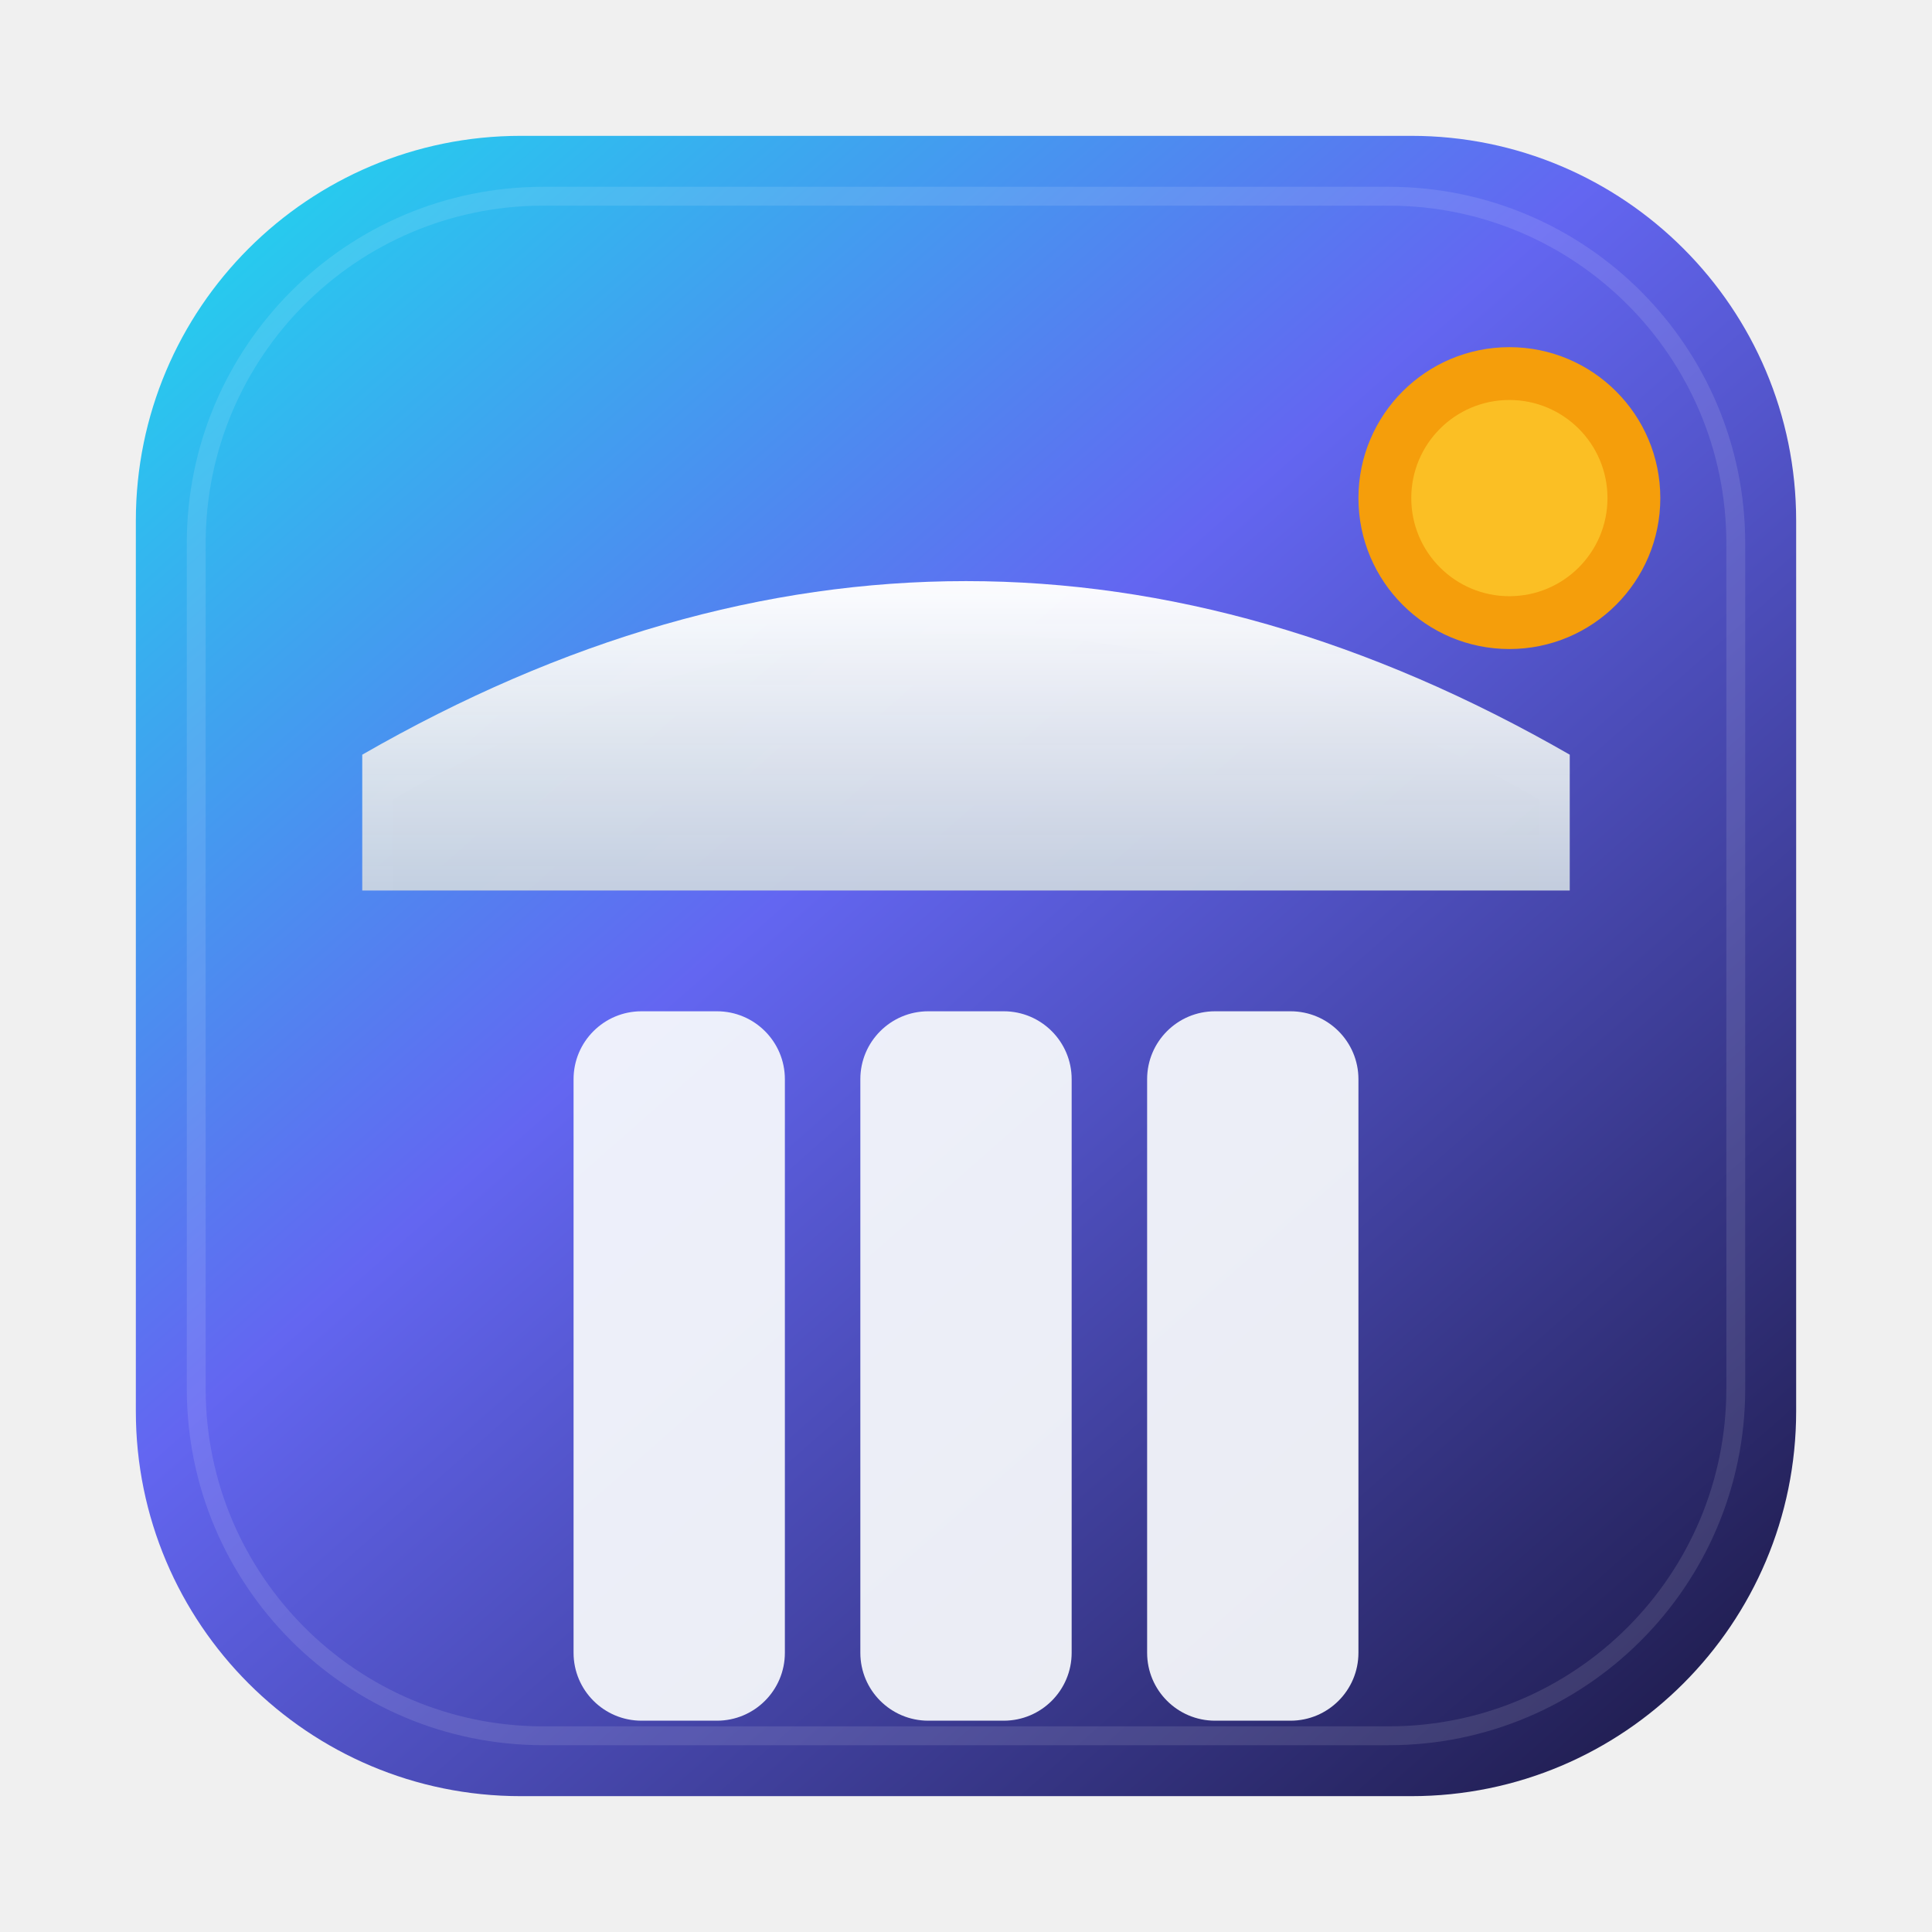
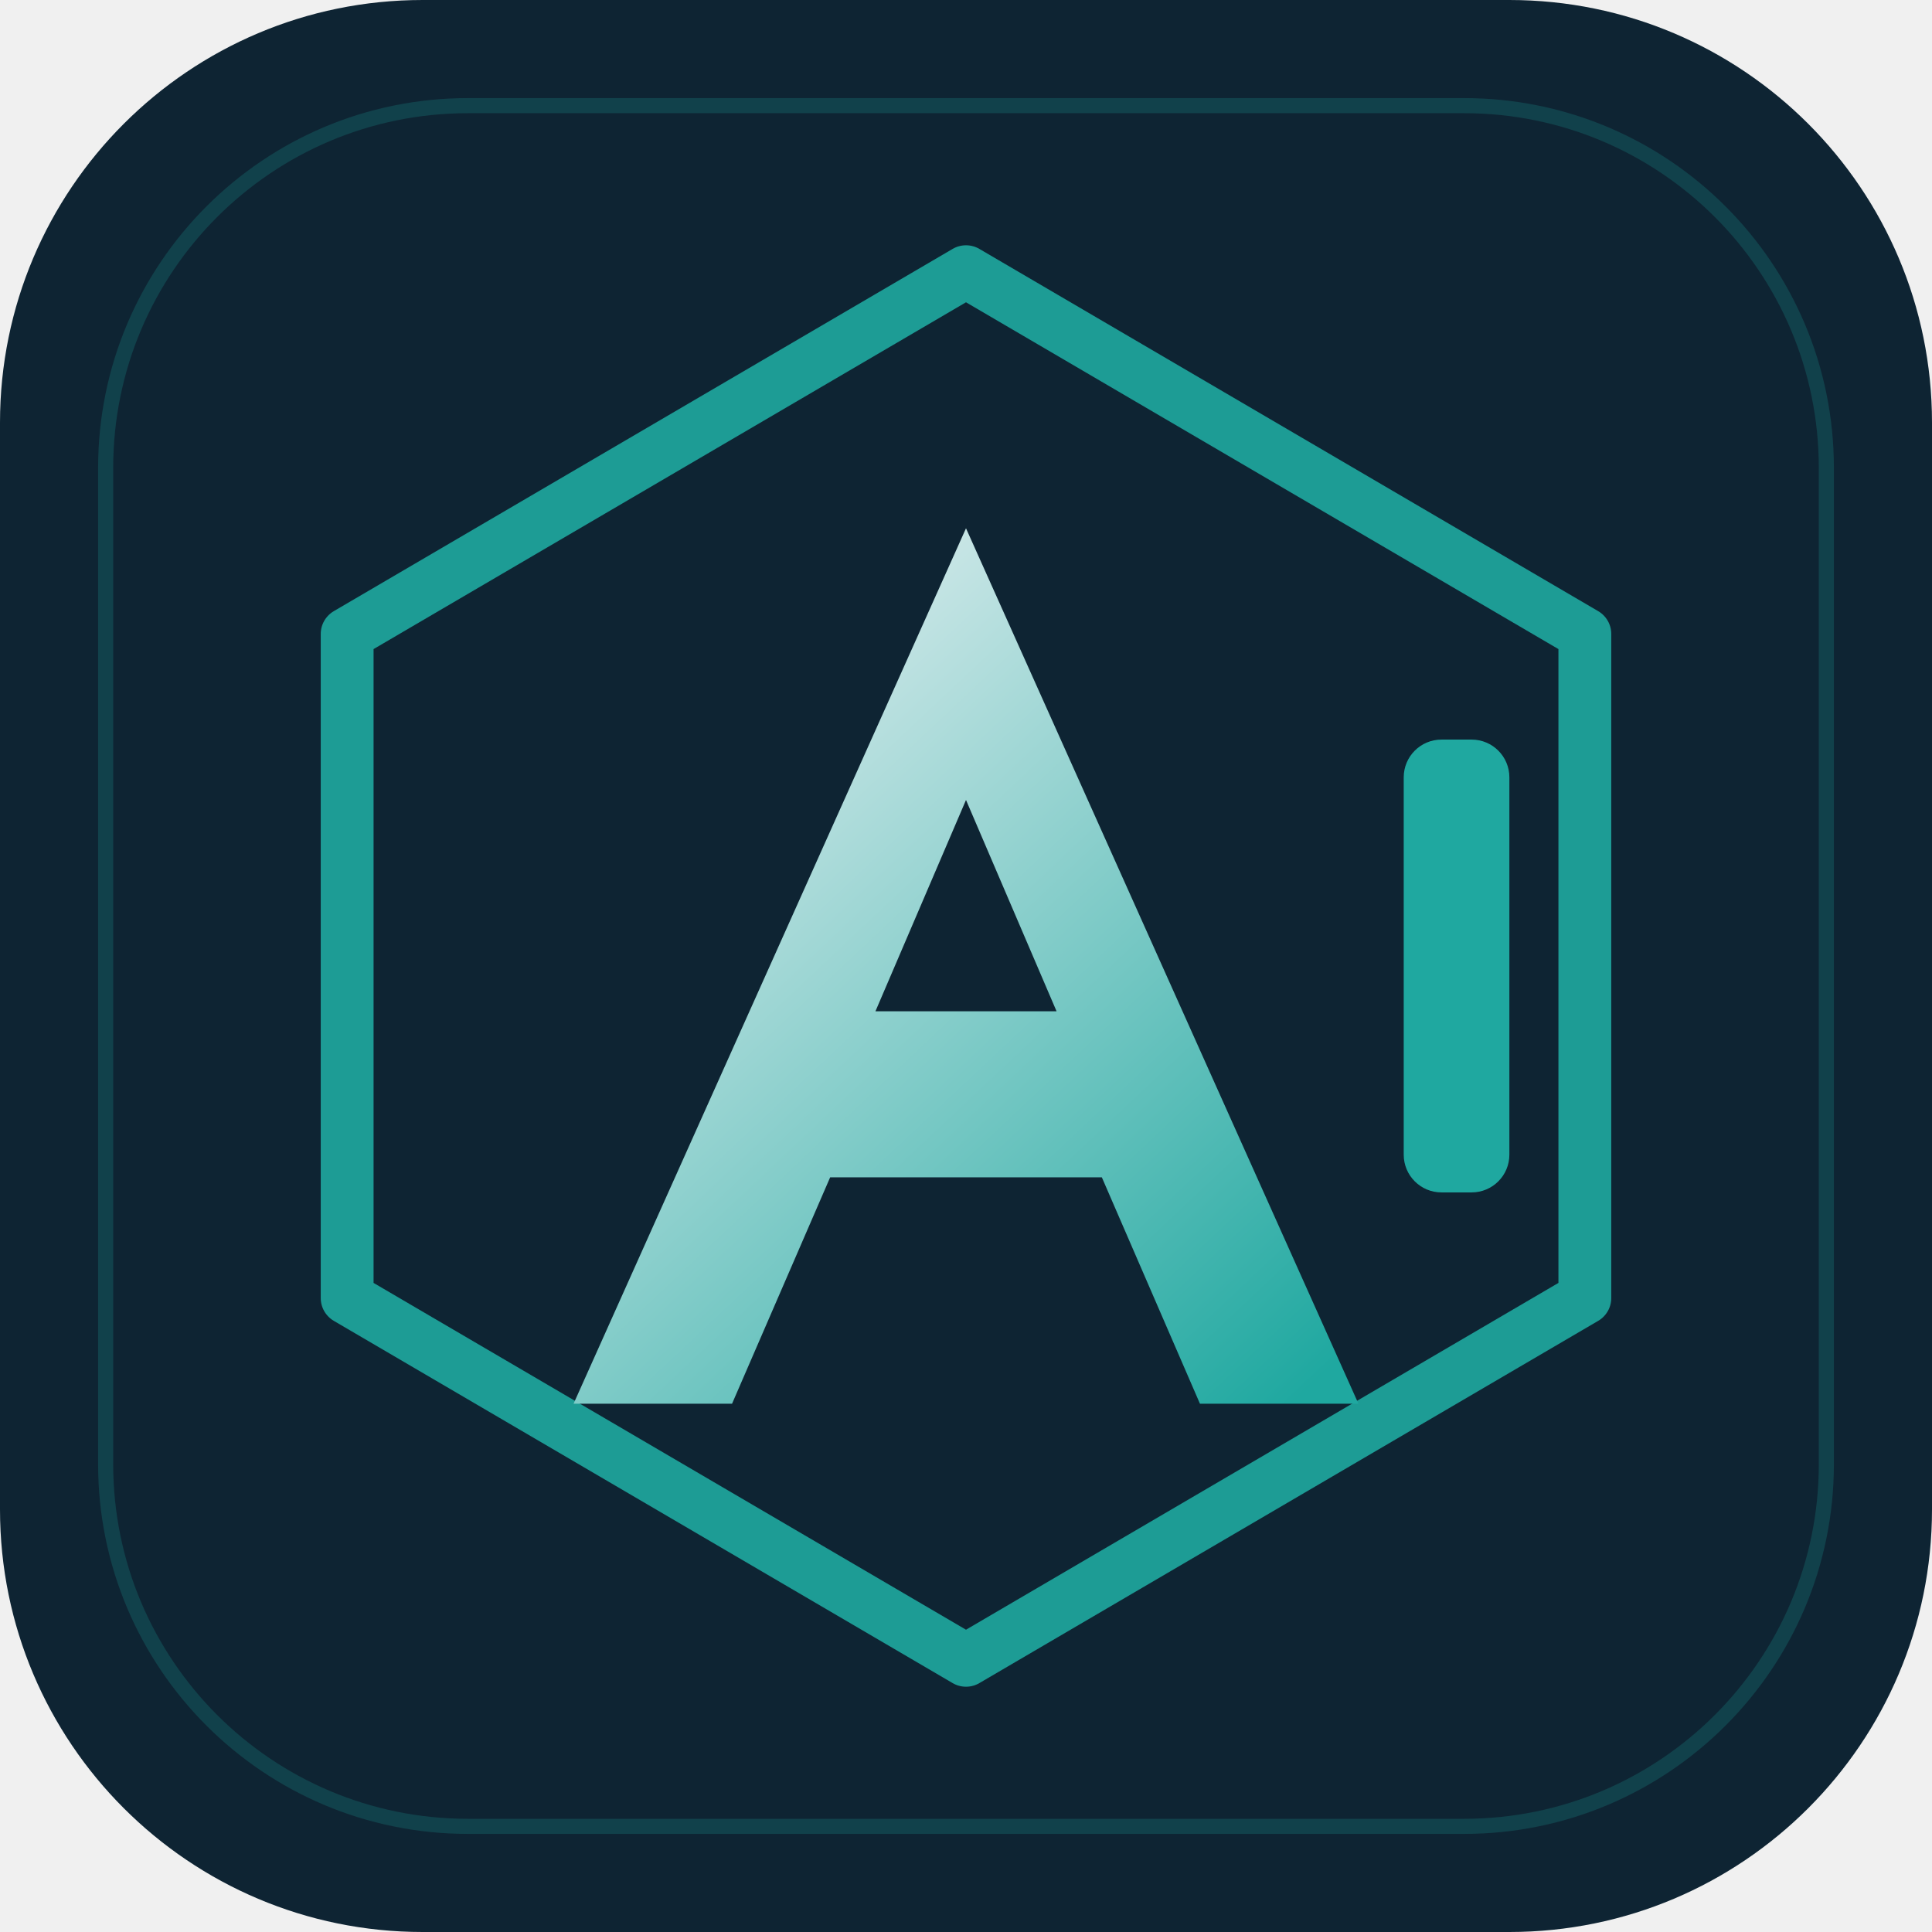
- <svg xmlns="http://www.w3.org/2000/svg" width="512" height="512" viewBox="0 0 512 512" role="img" aria-label="RetailEX">
+ <svg xmlns="http://www.w3.org/2000/svg" width="512" height="512" viewBox="0 0 512 512" role="img" aria-label="Asin">
  <defs>
-     <linearGradient id="r512-bg" x1="6%" y1="0%" x2="94%" y2="100%">
-       <stop offset="0%" stop-color="#22d3ee" />
-       <stop offset="42%" stop-color="#6366f1" />
-       <stop offset="100%" stop-color="#1e1b4b" />
-     </linearGradient>
-     <linearGradient id="r512-awn" x1="0%" y1="0%" x2="0%" y2="100%">
-       <stop offset="0%" stop-color="#ffffff" stop-opacity="0.98" />
-       <stop offset="100%" stop-color="#cbd5e1" stop-opacity="0.94" />
+     <linearGradient id="asinG512" x1="8%" y1="0%" x2="92%" y2="100%">
+       <stop offset="0%" stop-color="#F3F5F7" />
+       <stop offset="100%" stop-color="#1FA8A0" />
    </linearGradient>
  </defs>
-   <rect x="36" y="36" width="440" height="440" rx="102" fill="url(#r512-bg)" />
-   <rect x="52" y="52" width="408" height="408" rx="92" fill="none" stroke="#ffffff" stroke-opacity="0.11" stroke-width="5" />
-   <path d="M 104 212 Q 256 124 408 212 L 408 236 L 104 236 Z" fill="#000" opacity="0.1" />
-   <path d="M 96 200 Q 256 108 416 200 L 416 236 L 96 236 Z" fill="url(#r512-awn)" />
-   <rect x="152" y="268" width="56" height="188" rx="18" fill="#f8fafc" fill-opacity="0.93" />
-   <rect x="228" y="268" width="56" height="188" rx="18" fill="#f8fafc" fill-opacity="0.93" />
-   <rect x="304" y="268" width="56" height="188" rx="18" fill="#f8fafc" fill-opacity="0.93" />
-   <circle cx="400" cy="132" r="40" fill="#f59e0b" />
-   <circle cx="400" cy="132" r="26" fill="#fbbf24" />
+   <rect width="512" height="512" rx="112" fill="#0E2433" />
+   <rect x="28.00" y="28.00" width="456.00" height="456.00" rx="96" fill="none" stroke="#1FA8A0" stroke-opacity="0.22" stroke-width="4" />
+   <path d="M256.00 72.00 L420.00 168.00 L420.00 344.00 L256.00 440.00 L92.00 344.00 L92.00 168.00 Z" fill="none" stroke="#1FA8A0" stroke-width="14" stroke-linejoin="round" opacity="0.9" />
+   <path d="M256.00 140.00 L360.00 372.00 H318.00 L292.00 312.00 H220.00 L194.00 372.00 H152.00 L256.00 140.00 Z M232.00 268.00 H280.00 L256.00 212.00 Z" fill="url(#asinG512)" />
+   <rect x="372.00" y="196.00" width="28.00" height="120.00" rx="10.00" fill="#1FA8A0" />
</svg>
